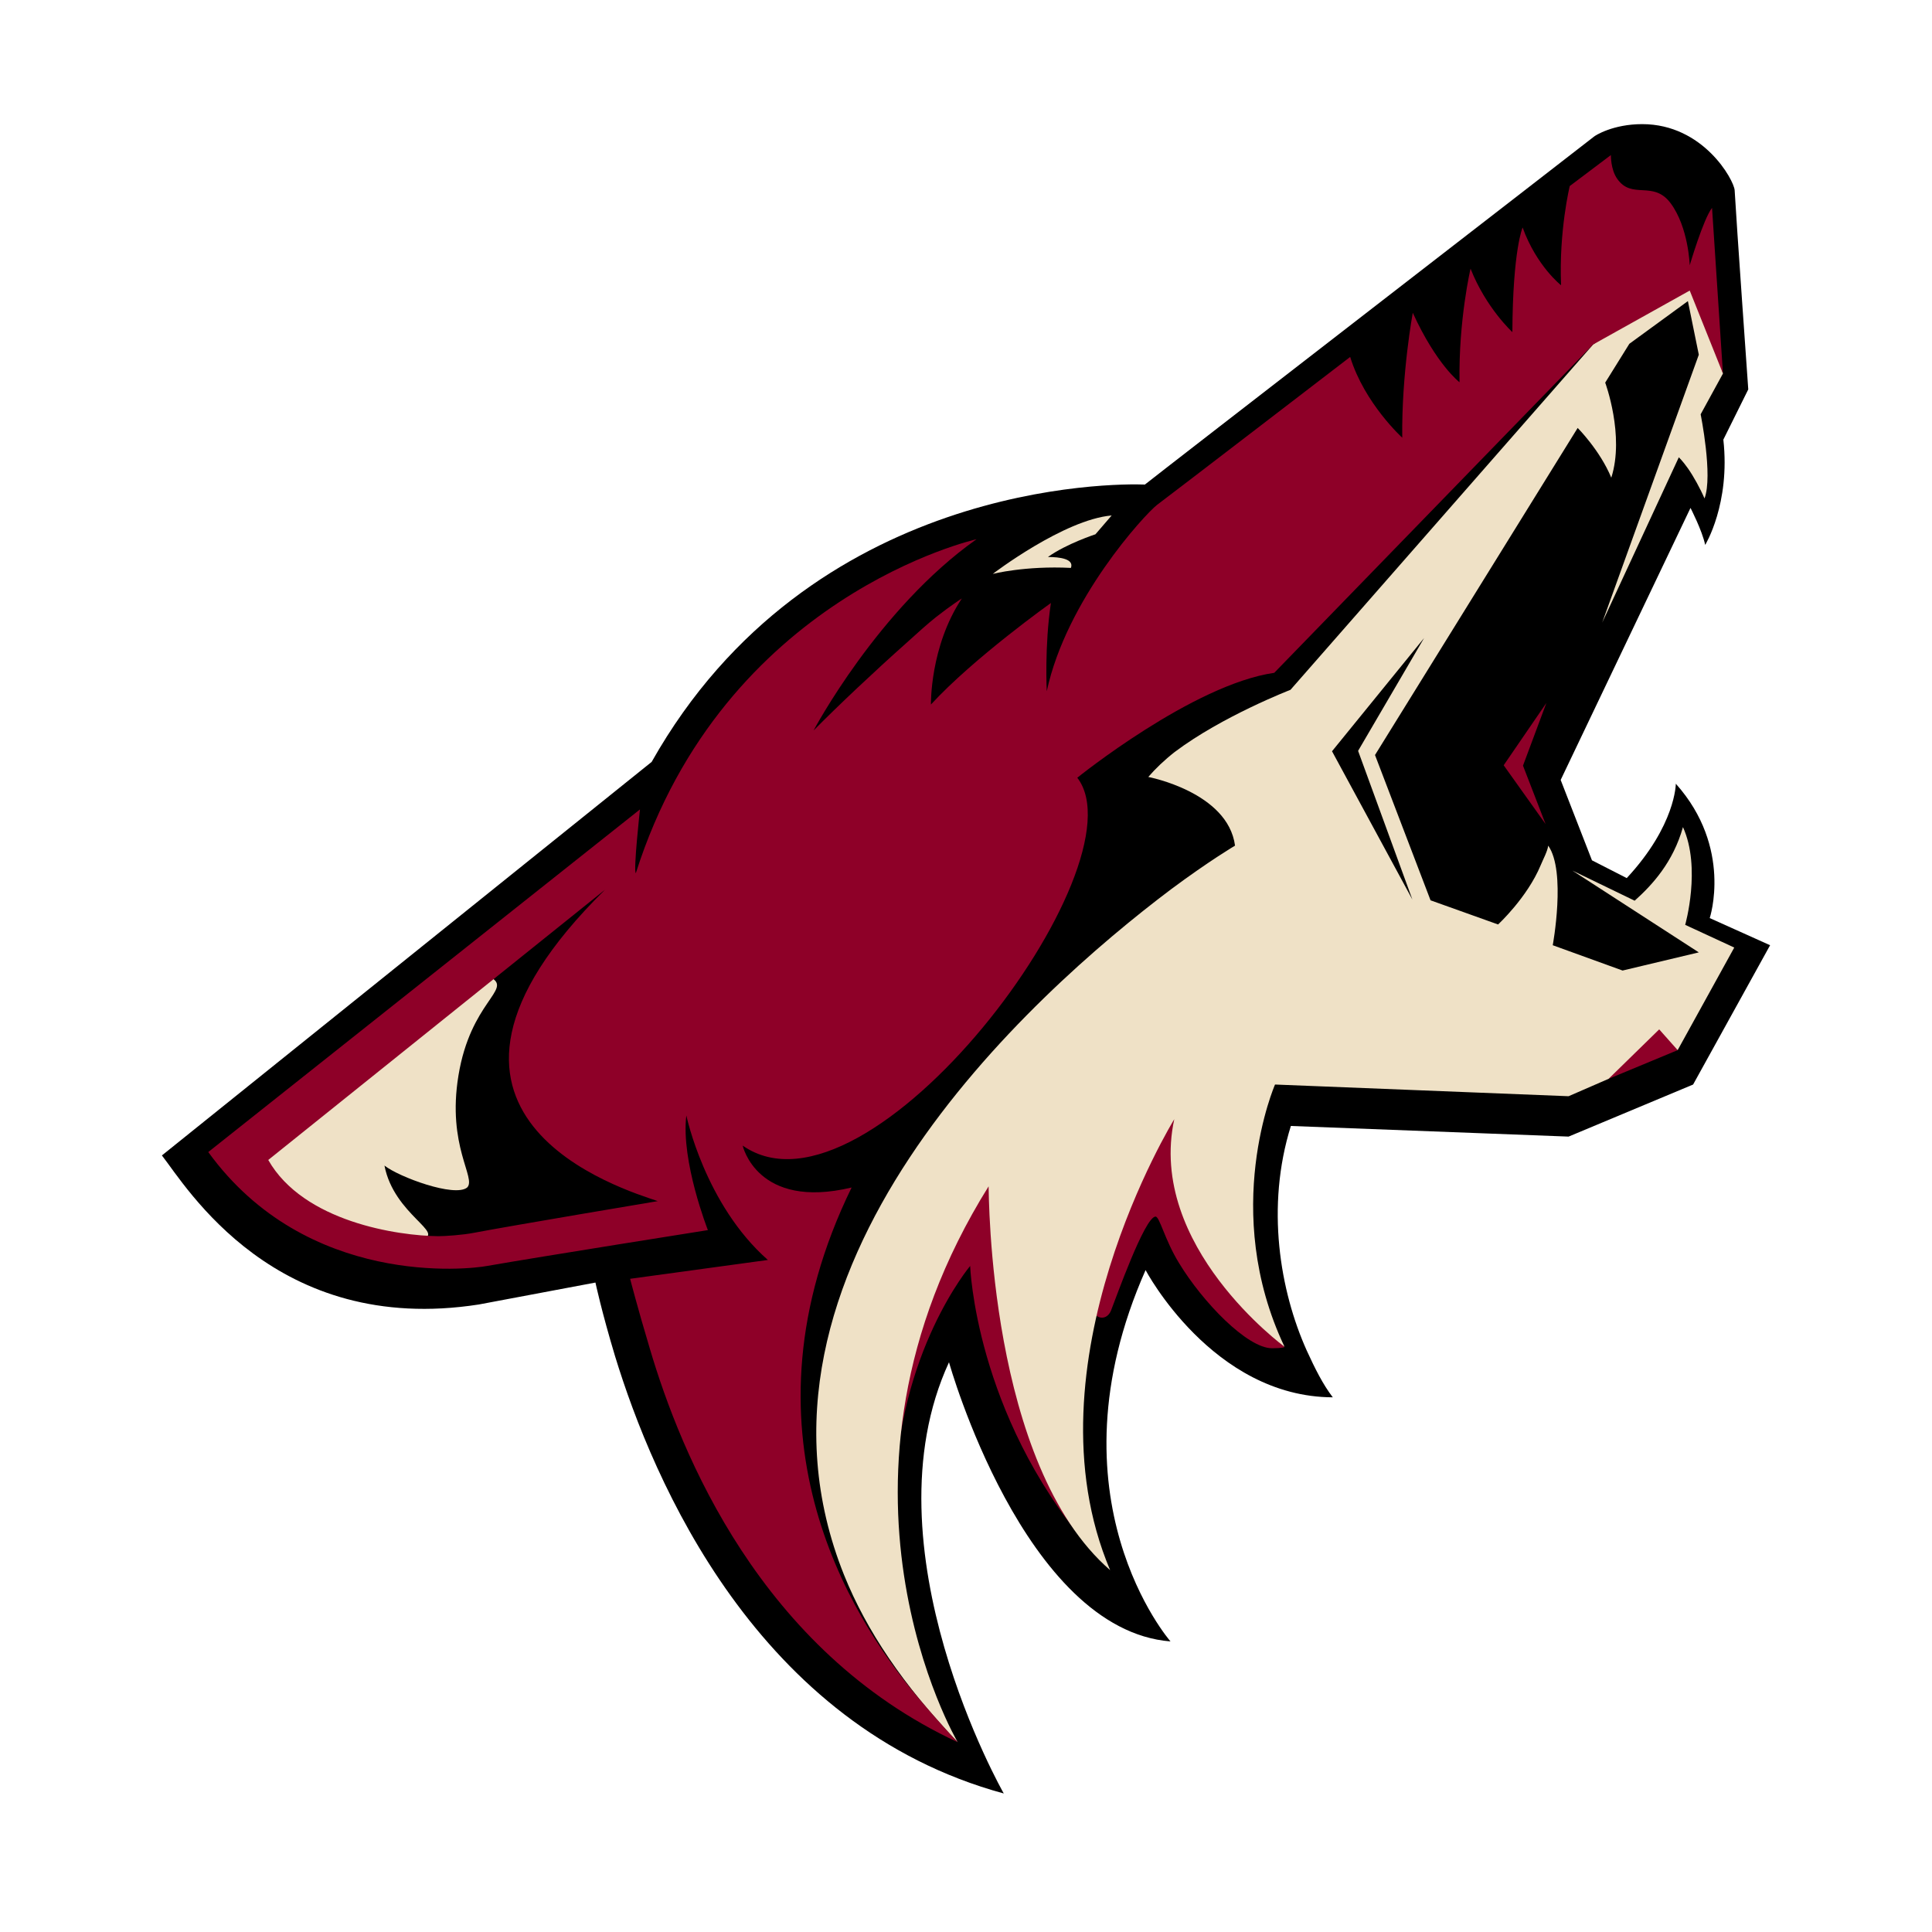
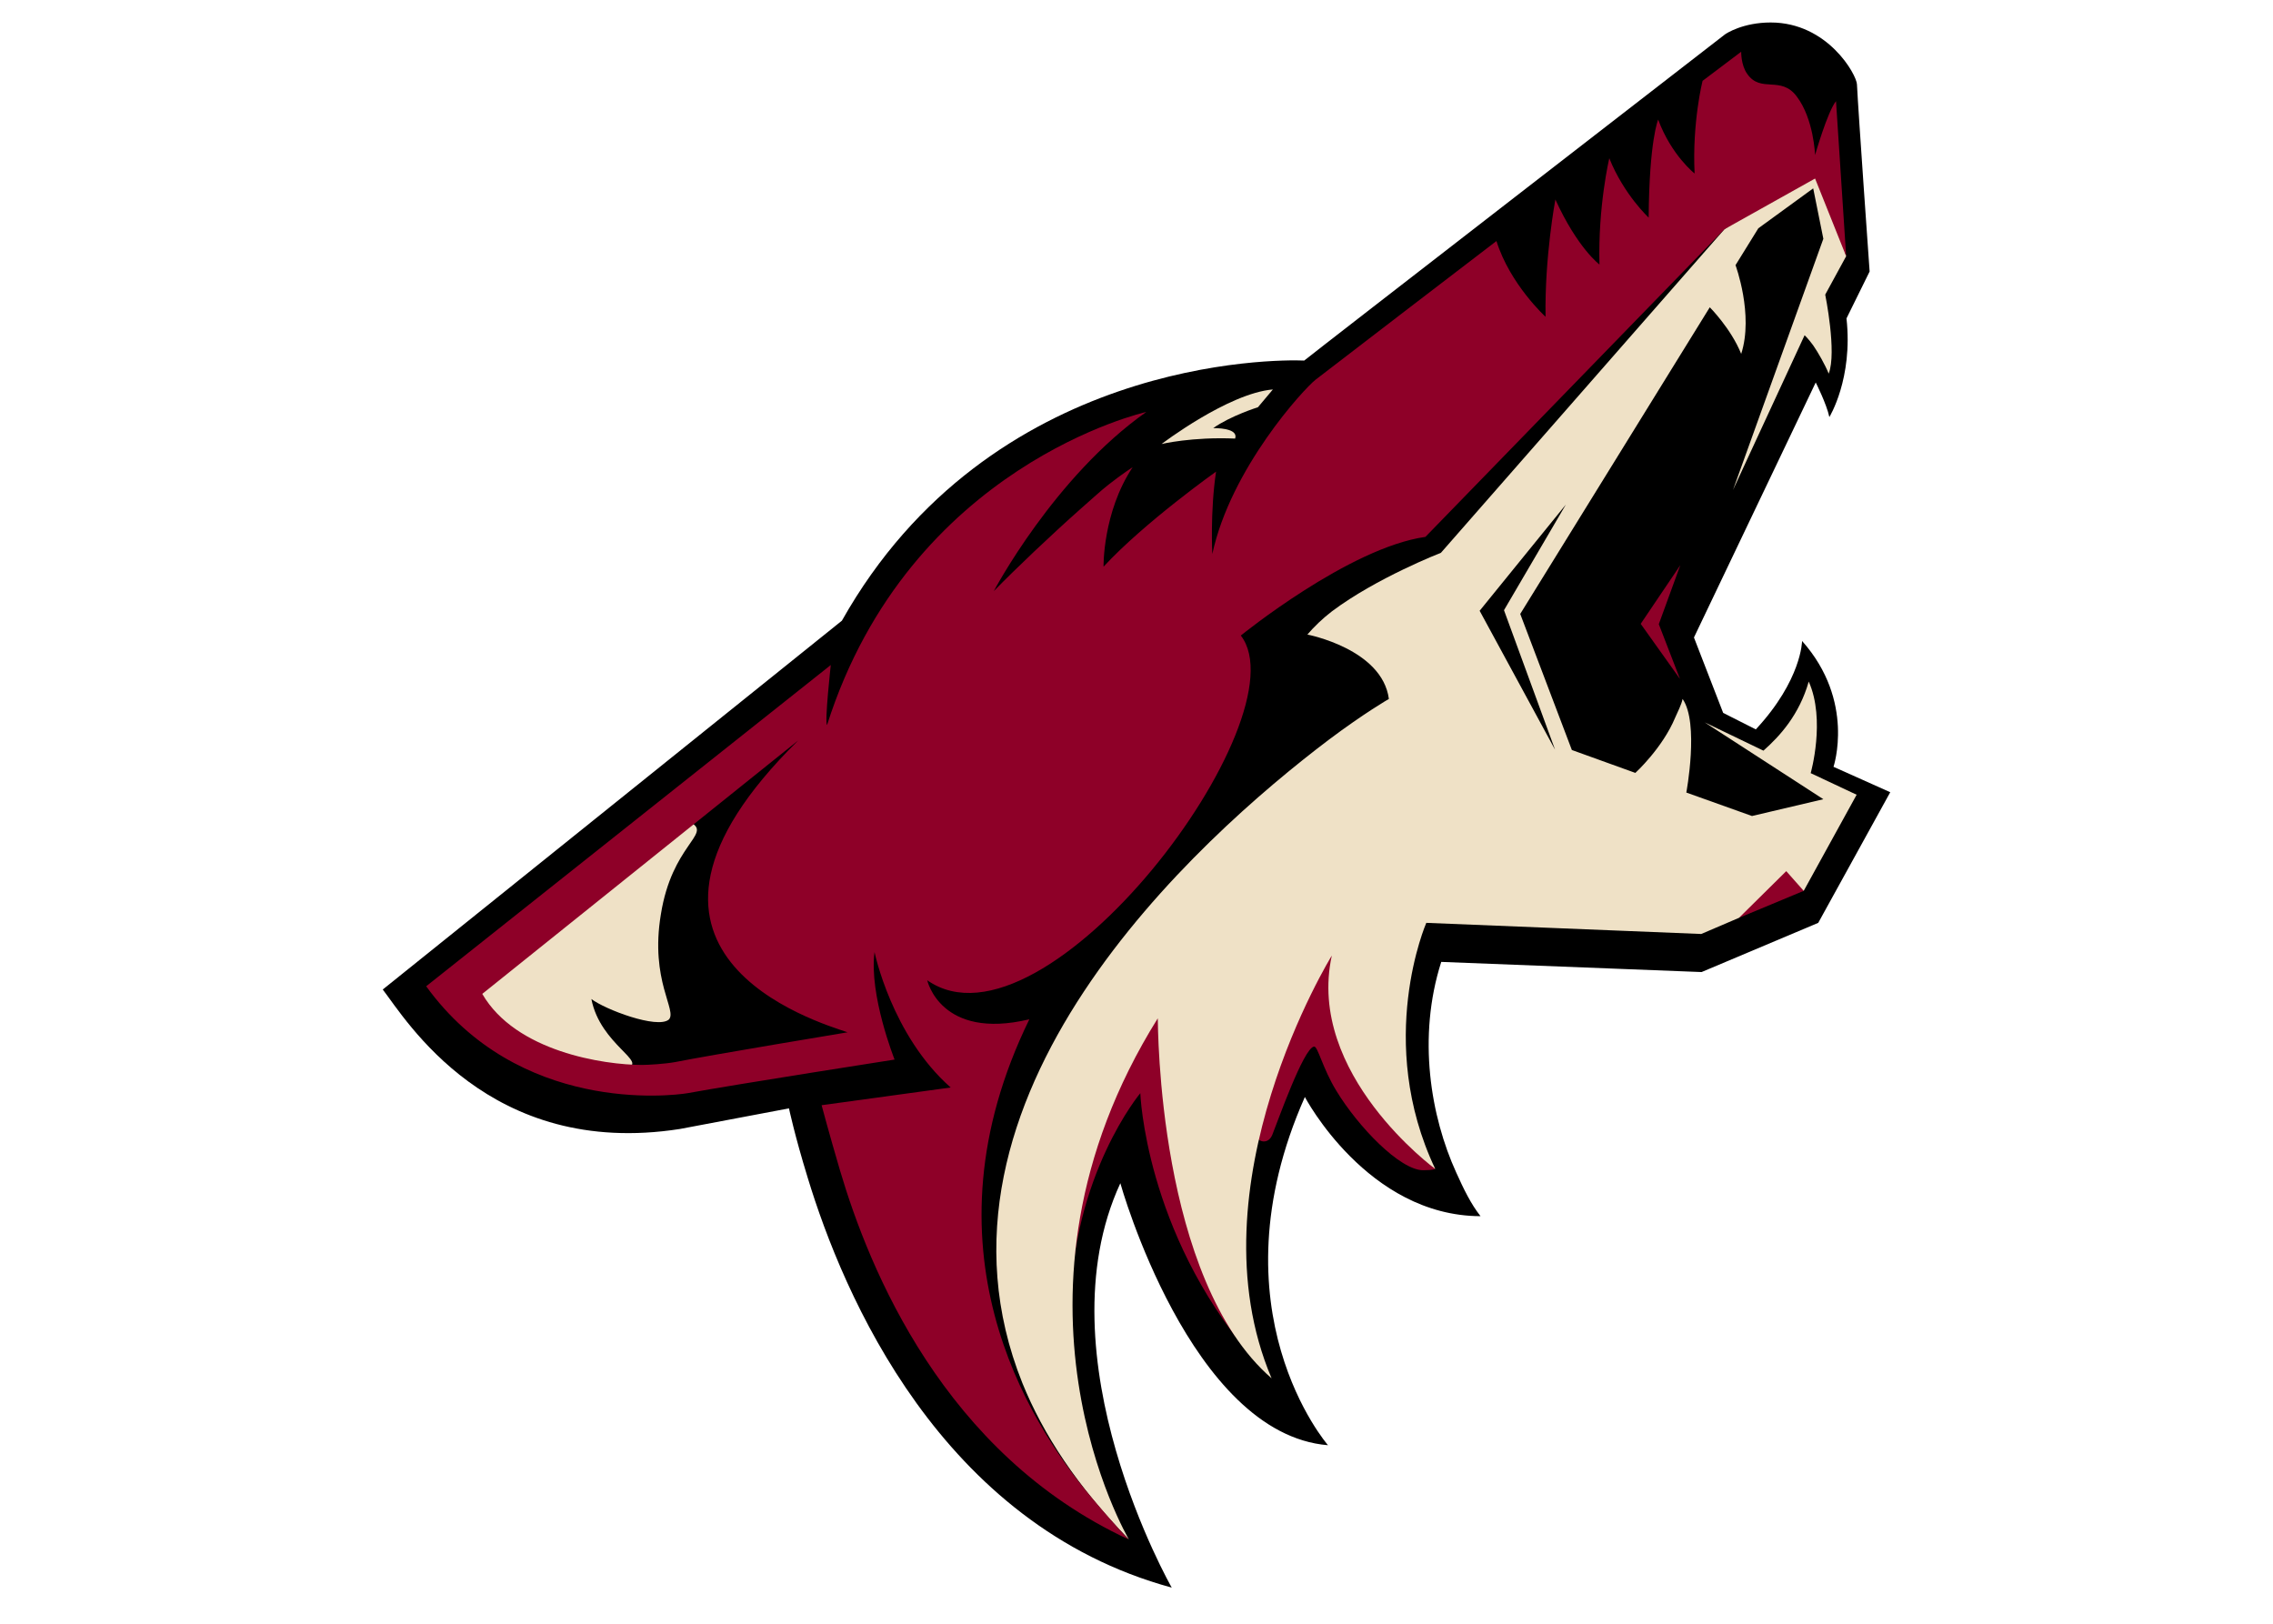
- <svg xmlns="http://www.w3.org/2000/svg" width="20pt" height="20pt" viewBox="0 0 20 20" version="1.1">
+ <svg xmlns="http://www.w3.org/2000/svg" width="28pt" height="20pt" viewBox="0 0 28 20" version="1.1">
  <g id="surface1">
-     <path style=" stroke:none;fill-rule:nonzero;fill:rgb(100%,100%,100%);fill-opacity:1;" d="M 18.426 9.555 L 17.984 9.355 C 17.992 9.273 18 9.164 17.996 9.043 C 17.977 8.641 17.816 8.262 17.535 7.945 L 17.078 7.434 L 17.098 8.109 C 17.098 8.125 17.09 8.207 17.039 8.34 C 16.996 8.445 16.918 8.598 16.777 8.777 L 16.676 8.727 L 16.43 8.086 L 17.457 5.93 L 17.535 6.305 L 17.863 5.773 C 17.871 5.758 17.949 5.633 18.012 5.418 C 18.09 5.16 18.117 4.879 18.098 4.598 L 18.32 4.141 L 18.352 4.082 L 18.344 4.016 C 18.344 3.996 18.219 2.25 18.207 1.953 C 18.199 1.812 18.066 1.586 17.891 1.41 C 17.715 1.238 17.422 1.035 17 1.035 C 16.844 1.035 16.695 1.062 16.559 1.113 C 16.453 1.148 16.375 1.195 16.344 1.219 C 16.309 1.246 15.906 1.559 15.352 1.988 C 13.73 3.246 12.133 4.48 11.77 4.766 C 11.758 4.766 11.75 4.766 11.742 4.766 C 11.59 4.766 11.273 4.773 10.863 4.84 C 10.383 4.914 9.918 5.035 9.48 5.207 C 8.906 5.434 8.379 5.734 7.918 6.109 C 7.375 6.551 6.914 7.094 6.551 7.723 L 1.52 11.766 L 1.324 11.922 L 1.477 12.117 C 1.496 12.141 1.52 12.172 1.547 12.211 C 1.703 12.426 1.992 12.82 2.449 13.16 C 3.016 13.586 3.664 13.797 4.383 13.797 C 4.582 13.797 4.789 13.781 4.996 13.75 L 5 13.75 L 5.004 13.746 L 5.977 13.566 C 6.008 13.699 6.059 13.887 6.129 14.109 C 6.332 14.777 6.711 15.766 7.367 16.672 C 7.727 17.176 8.137 17.602 8.586 17.945 C 9.109 18.348 9.695 18.637 10.324 18.809 L 10.906 18.965 L 10.605 18.441 C 10.602 18.434 10.25 17.812 10.012 16.973 C 9.848 16.398 9.711 15.633 9.84 14.895 C 9.93 15.113 10.043 15.367 10.18 15.621 C 10.414 16.055 10.672 16.406 10.941 16.668 C 11.301 17.016 11.691 17.211 12.098 17.242 L 12.715 17.289 L 12.305 16.828 C 12.293 16.812 12 16.465 11.828 15.859 C 11.633 15.168 11.664 14.438 11.922 13.684 C 11.992 13.777 12.082 13.879 12.184 13.98 C 12.395 14.191 12.621 14.359 12.855 14.48 C 13.156 14.637 13.473 14.715 13.797 14.715 L 14.316 14.715 L 13.996 14.309 C 13.91 14.203 13.836 14.059 13.758 13.879 C 13.477 13.262 13.402 12.539 13.551 11.914 L 16.23 12.016 L 16.285 12.02 L 16.336 11.996 L 17.625 11.453 L 17.707 11.422 L 17.746 11.344 L 18.543 9.906 L 18.676 9.668 Z M 18.426 9.555 " />
-     <path style=" stroke:none;fill-rule:nonzero;fill:rgb(0%,0%,0%);fill-opacity:1;" d="M 1.676 11.961 C 1.93 12.285 2.848 13.832 4.957 13.504 C 6.164 13.277 6.164 13.277 6.164 13.277 C 6.164 13.277 6.227 13.574 6.367 14.039 C 6.762 15.328 7.836 17.871 10.391 18.566 C 10.391 18.566 8.938 16.02 9.824 14.102 C 9.824 14.102 10.598 16.871 12.117 16.992 C 12.117 16.992 10.816 15.504 11.859 13.148 C 11.859 13.148 12.551 14.461 13.797 14.465 C 13.695 14.332 13.613 14.168 13.527 13.98 C 13.25 13.363 13.102 12.492 13.363 11.656 L 16.238 11.766 L 17.527 11.227 L 18.324 9.785 L 17.699 9.504 C 17.699 9.504 17.941 8.777 17.348 8.113 C 17.348 8.113 17.348 8.543 16.84 9.09 L 16.48 8.906 L 16.156 8.074 L 17.5 5.258 C 17.5 5.258 17.621 5.492 17.652 5.641 C 17.652 5.641 17.914 5.215 17.84 4.551 L 18.098 4.031 C 18.098 4.031 17.973 2.266 17.957 1.969 C 17.949 1.863 17.633 1.285 17 1.285 C 16.699 1.285 16.512 1.402 16.496 1.418 C 16.383 1.508 11.988 4.906 11.852 5.016 C 11.547 5.004 8.387 4.98 6.746 7.887 Z M 1.676 11.961 " />
-     <path style=" stroke:none;fill-rule:nonzero;fill:rgb(93.725%,88.235%,77.647%);fill-opacity:1;" d="M 4.359 12.828 C 4.629 12.77 4.078 12.578 3.98 12.066 C 4.129 12.184 4.707 12.398 4.836 12.293 C 4.934 12.195 4.625 11.867 4.746 11.133 C 4.871 10.371 5.301 10.246 5.086 10.121 C 4.848 10.082 2.617 11.922 2.617 11.922 L 2.965 12.504 C 2.965 12.504 4.141 12.938 4.359 12.828 Z M 4.359 12.828 " />
-     <path style=" stroke:none;fill-rule:nonzero;fill:rgb(55.686%,0%,15.686%);fill-opacity:1;" d="M 16.652 11.168 L 17.367 10.871 L 17.16 10.387 Z M 16.652 11.168 " />
-     <path style=" stroke:none;fill-rule:nonzero;fill:rgb(55.686%,0%,15.686%);fill-opacity:1;" d="M 11.316 13.527 C 11.301 13.637 11.445 13.695 11.5 13.57 C 11.551 13.441 11.848 12.602 11.961 12.594 C 12.004 12.59 12.055 12.832 12.207 13.078 C 12.449 13.477 12.91 13.957 13.168 13.957 C 13.281 13.957 13.297 13.945 13.297 13.945 L 13.02 13.531 L 12.207 11.273 L 11.707 12.023 Z M 11.316 13.527 " />
-     <path style=" stroke:none;fill-rule:nonzero;fill:rgb(55.686%,0%,15.686%);fill-opacity:1;" d="M 10.23 11.961 C 10.23 11.961 11.336 16.09 11.262 16.004 C 10.094 14.629 10.043 13.105 10.043 13.105 C 10.043 13.105 9.289 14 9.266 15.492 L 8.996 15.473 L 9.555 13.211 Z M 10.23 11.961 " />
-     <path style=" stroke:none;fill-rule:nonzero;fill:rgb(93.725%,88.235%,77.647%);fill-opacity:1;" d="M 17.445 9.574 C 17.445 9.574 17.613 8.984 17.422 8.562 C 17.32 8.926 17.105 9.16 16.922 9.324 L 16.277 9.012 L 17.586 9.859 L 16.797 10.047 L 16.074 9.785 C 16.074 9.785 16.215 9.02 16.027 8.754 C 16.02 8.812 15.973 8.898 15.949 8.957 C 15.809 9.293 15.508 9.57 15.508 9.57 L 14.809 9.32 L 14.234 7.816 L 16.332 4.43 C 16.332 4.43 16.562 4.66 16.68 4.945 C 16.82 4.508 16.617 3.961 16.617 3.961 L 16.867 3.559 L 17.473 3.117 L 17.586 3.672 L 16.586 6.445 L 17.379 4.734 C 17.379 4.734 17.418 4.77 17.473 4.848 C 17.531 4.93 17.602 5.059 17.645 5.16 C 17.734 4.926 17.605 4.289 17.605 4.289 L 17.836 3.867 L 17.555 2.832 L 16.492 3.566 L 13.359 7.141 C 13.359 7.141 12.652 7.414 12.16 7.785 C 12.055 7.867 11.961 7.957 11.887 8.043 C 11.887 8.043 12.711 8.199 12.785 8.754 C 12.785 8.754 12.52 8.91 12.121 9.207 C 10.68 10.293 7.477 13.16 8.738 16.305 C 8.969 16.879 9.352 17.449 9.914 18.035 C 9.914 18.035 8.324 15.34 10.234 12.281 C 10.238 12.352 10.23 15.16 11.492 16.254 C 10.59 14.125 12.156 11.586 12.156 11.586 C 11.871 12.898 13.297 13.941 13.297 13.941 C 12.629 12.531 13.199 11.227 13.199 11.227 L 16.238 11.348 L 16.652 11.168 L 17.176 10.656 L 17.367 10.871 L 17.953 9.809 Z M 13.789 7.777 L 14.742 6.605 L 14.059 7.773 L 14.621 9.312 Z M 13.789 7.777 " />
-     <path style=" stroke:none;fill-rule:nonzero;fill:rgb(55.686%,0%,15.686%);fill-opacity:1;" d="M 17.723 2.152 C 17.633 2.266 17.492 2.746 17.492 2.746 C 17.492 2.746 17.48 2.352 17.293 2.102 C 17.113 1.863 16.895 2.07 16.742 1.852 C 16.672 1.754 16.676 1.605 16.676 1.605 L 16.25 1.926 C 16.25 1.926 16.137 2.387 16.16 2.953 C 16.16 2.953 15.906 2.754 15.762 2.355 C 15.762 2.355 15.66 2.586 15.656 3.438 C 15.656 3.438 15.383 3.188 15.223 2.781 C 15.223 2.781 15.098 3.312 15.109 3.957 C 15.109 3.957 14.871 3.777 14.625 3.238 C 14.625 3.238 14.508 3.867 14.516 4.531 C 14.516 4.531 14.125 4.176 13.977 3.695 C 13.977 3.695 12.109 5.129 11.977 5.227 C 11.848 5.328 11.039 6.207 10.836 7.156 C 10.836 7.156 10.812 6.688 10.879 6.242 C 10.879 6.242 10.082 6.809 9.637 7.293 C 9.637 7.293 9.625 6.695 9.957 6.195 C 9.957 6.195 9.84 6.27 9.691 6.387 C 9.598 6.461 9.508 6.543 9.383 6.656 C 9.062 6.941 8.668 7.312 8.422 7.562 C 8.422 7.562 9.09 6.301 10.109 5.582 C 10.109 5.582 7.496 6.164 6.582 9.039 C 6.555 9.012 6.625 8.379 6.625 8.379 L 2.156 11.926 C 3.176 13.332 4.855 13.141 5.043 13.105 C 5.598 13.008 7.328 12.734 7.328 12.734 C 7.328 12.734 7.047 12.02 7.105 11.547 C 7.105 11.547 7.297 12.469 7.949 13.043 L 6.523 13.238 C 6.523 13.238 6.598 13.531 6.727 13.961 C 7.047 15.043 7.871 17.086 9.914 18.035 C 9.914 18.035 9.742 17.855 9.492 17.559 C 8.789 16.719 7.59 14.805 8.816 12.293 C 7.836 12.527 7.688 11.859 7.688 11.859 C 8.996 12.773 11.852 8.957 11.152 8.051 C 11.152 8.051 12.348 7.086 13.191 6.965 L 16.492 3.566 L 17.492 3.008 L 17.836 3.867 Z M 4.906 12.762 C 4.789 12.785 4.605 12.797 4.539 12.797 C 4.117 12.793 3.141 12.648 2.777 12.008 L 6.262 9.211 C 3.883 11.559 6.48 12.32 6.809 12.434 C 6.809 12.434 5.293 12.688 4.906 12.762 Z M 4.906 12.762 " />
-     <path style=" stroke:none;fill-rule:nonzero;fill:rgb(55.686%,0%,15.686%);fill-opacity:1;" d="M 15.566 7.922 L 16.008 7.277 L 15.766 7.926 L 16 8.531 Z M 15.566 7.922 " />
-     <path style=" stroke:none;fill-rule:nonzero;fill:rgb(93.725%,88.235%,77.647%);fill-opacity:1;" d="M 10.277 5.941 C 10.277 5.941 10.613 5.855 11.086 5.879 C 11.121 5.785 10.969 5.766 10.848 5.766 C 11.039 5.629 11.34 5.531 11.34 5.531 L 11.508 5.336 C 11.012 5.379 10.277 5.941 10.277 5.941 Z M 10.277 5.941 " />
+     <path style=" stroke:none;fill-rule:nonzero;fill:rgb(100%,100%,100%);fill-opacity:1;" d="M 23.398 9.504 L 22.906 9.281 C 22.918 9.188 22.926 9.07 22.918 8.934 C 22.895 8.484 22.719 8.059 22.406 7.707 L 21.895 7.137 L 21.918 7.891 C 21.918 7.906 21.91 8 21.852 8.145 C 21.805 8.266 21.719 8.438 21.559 8.637 L 21.449 8.582 L 21.172 7.863 L 22.316 5.461 L 22.406 5.879 L 22.773 5.285 C 22.781 5.27 22.867 5.125 22.938 4.887 C 23.023 4.602 23.055 4.289 23.031 3.977 L 23.281 3.465 L 23.316 3.398 L 23.309 3.324 C 23.309 3.305 23.172 1.352 23.152 1.027 C 23.145 0.863 23 0.613 22.801 0.418 C 22.609 0.227 22.281 0 21.812 0 C 21.637 0 21.469 0.027 21.312 0.086 C 21.199 0.125 21.113 0.176 21.074 0.207 C 21.039 0.234 20.59 0.582 19.973 1.062 C 18.16 2.465 16.379 3.844 15.973 4.16 C 15.965 4.16 15.953 4.16 15.941 4.16 C 15.773 4.16 15.418 4.172 14.961 4.242 C 14.43 4.324 13.91 4.465 13.418 4.656 C 12.777 4.906 12.191 5.242 11.68 5.66 C 11.07 6.152 10.559 6.758 10.152 7.461 L 4.539 11.973 L 4.324 12.145 L 4.492 12.363 C 4.516 12.387 4.543 12.426 4.574 12.469 C 4.746 12.703 5.066 13.145 5.578 13.527 C 6.207 14 6.934 14.238 7.734 14.238 C 7.957 14.238 8.184 14.219 8.418 14.184 L 8.422 14.184 L 8.426 14.18 L 9.512 13.977 C 9.547 14.125 9.605 14.336 9.68 14.586 C 9.91 15.332 10.332 16.434 11.062 17.441 C 11.465 18.004 11.922 18.48 12.422 18.863 C 13.008 19.312 13.66 19.633 14.359 19.824 L 15.008 20 L 14.676 19.418 C 14.672 19.41 14.281 18.715 14.012 17.777 C 13.828 17.137 13.676 16.281 13.82 15.461 C 13.918 15.707 14.047 15.984 14.199 16.27 C 14.461 16.754 14.75 17.148 15.051 17.441 C 15.453 17.828 15.887 18.043 16.34 18.078 L 17.027 18.133 L 16.57 17.617 C 16.559 17.602 16.23 17.211 16.043 16.535 C 15.824 15.766 15.855 14.953 16.141 14.105 C 16.223 14.211 16.324 14.328 16.438 14.441 C 16.672 14.676 16.922 14.863 17.184 14.996 C 17.52 15.172 17.875 15.258 18.238 15.258 L 18.812 15.262 L 18.457 14.809 C 18.359 14.688 18.281 14.527 18.191 14.328 C 17.879 13.637 17.797 12.832 17.961 12.137 L 20.949 12.25 L 21.012 12.254 L 21.066 12.227 L 22.508 11.625 L 22.594 11.586 L 22.641 11.5 L 23.531 9.895 L 23.676 9.629 Z M 23.398 9.504 " />
+     <path style=" stroke:none;fill-rule:nonzero;fill:rgb(0%,0%,0%);fill-opacity:1;" d="M 4.715 12.188 C 4.996 12.551 6.023 14.273 8.375 13.906 C 9.719 13.652 9.719 13.652 9.719 13.652 C 9.719 13.652 9.789 13.984 9.949 14.504 C 10.387 15.945 11.586 18.781 14.434 19.555 C 14.434 19.555 12.812 16.715 13.801 14.574 C 13.801 14.574 14.664 17.664 16.359 17.801 C 16.359 17.801 14.91 16.137 16.074 13.512 C 16.074 13.512 16.844 14.977 18.238 14.98 C 18.121 14.832 18.031 14.648 17.938 14.441 C 17.625 13.754 17.457 12.777 17.754 11.848 L 20.961 11.973 L 22.398 11.367 L 23.285 9.758 L 22.586 9.445 C 22.586 9.445 22.859 8.637 22.199 7.895 C 22.199 7.895 22.195 8.375 21.629 8.984 L 21.227 8.781 L 20.867 7.852 L 22.367 4.711 C 22.367 4.711 22.5 4.973 22.535 5.137 C 22.535 5.137 22.828 4.664 22.746 3.922 L 23.031 3.344 C 23.031 3.344 22.891 1.375 22.875 1.039 C 22.871 0.922 22.516 0.277 21.812 0.277 C 21.473 0.277 21.266 0.41 21.246 0.426 C 21.117 0.527 16.219 4.316 16.066 4.441 C 15.727 4.426 12.199 4.402 10.371 7.645 Z M 4.715 12.188 " />
+     <path style=" stroke:none;fill-rule:nonzero;fill:rgb(93.725%,88.235%,77.647%);fill-opacity:1;" d="M 7.707 13.156 C 8.008 13.09 7.395 12.875 7.285 12.305 C 7.453 12.434 8.094 12.676 8.238 12.559 C 8.348 12.449 8.004 12.082 8.141 11.262 C 8.277 10.41 8.758 10.277 8.52 10.137 C 8.25 10.09 5.762 12.145 5.762 12.145 L 6.152 12.789 C 6.152 12.789 7.461 13.277 7.707 13.156 Z M 7.707 13.156 " />
+     <path style=" stroke:none;fill-rule:nonzero;fill:rgb(55.686%,0%,15.686%);fill-opacity:1;" d="M 21.422 11.305 L 22.219 10.973 L 21.984 10.434 Z M 21.422 11.305 " />
+     <path style=" stroke:none;fill-rule:nonzero;fill:rgb(55.686%,0%,15.686%);fill-opacity:1;" d="M 15.469 13.934 C 15.449 14.055 15.613 14.121 15.672 13.98 C 15.73 13.84 16.059 12.902 16.188 12.891 C 16.234 12.887 16.293 13.16 16.461 13.434 C 16.73 13.879 17.246 14.414 17.531 14.414 C 17.66 14.414 17.68 14.398 17.68 14.398 L 17.367 13.938 L 16.461 11.418 L 15.902 12.254 Z M 15.469 13.934 " />
+     <path style=" stroke:none;fill-rule:nonzero;fill:rgb(55.686%,0%,15.686%);fill-opacity:1;" d="M 14.258 12.188 C 14.258 12.188 15.488 16.793 15.41 16.699 C 14.105 15.164 14.047 13.465 14.047 13.465 C 14.047 13.465 13.207 14.465 13.184 16.125 L 12.883 16.105 L 13.504 13.582 Z M 14.258 12.188 " />
+     <path style=" stroke:none;fill-rule:nonzero;fill:rgb(93.725%,88.235%,77.647%);fill-opacity:1;" d="M 22.305 9.523 C 22.305 9.523 22.492 8.867 22.281 8.395 C 22.164 8.805 21.926 9.066 21.723 9.246 L 21 8.898 L 22.461 9.844 L 21.582 10.051 L 20.773 9.762 C 20.773 9.762 20.934 8.906 20.727 8.609 C 20.715 8.676 20.664 8.773 20.637 8.836 C 20.48 9.215 20.145 9.52 20.145 9.52 L 19.363 9.238 L 18.727 7.562 L 21.062 3.785 C 21.062 3.785 21.324 4.047 21.449 4.359 C 21.605 3.875 21.379 3.266 21.379 3.266 L 21.66 2.812 L 22.336 2.32 L 22.461 2.941 L 21.348 6.035 L 22.23 4.129 C 22.23 4.129 22.273 4.168 22.336 4.254 C 22.398 4.344 22.48 4.488 22.527 4.602 C 22.629 4.34 22.484 3.629 22.484 3.629 L 22.742 3.156 L 22.43 2.004 L 21.242 2.824 L 17.75 6.809 C 17.75 6.809 16.957 7.117 16.406 7.531 C 16.289 7.621 16.188 7.719 16.105 7.816 C 16.105 7.816 17.027 7.992 17.109 8.609 C 17.109 8.609 16.809 8.781 16.367 9.113 C 14.762 10.328 11.188 13.527 12.594 17.035 C 12.852 17.672 13.273 18.312 13.906 18.961 C 13.906 18.961 12.129 15.957 14.262 12.543 C 14.266 12.621 14.258 15.758 15.664 16.977 C 14.656 14.602 16.406 11.77 16.406 11.77 C 16.086 13.23 17.68 14.398 17.68 14.398 C 16.934 12.824 17.57 11.367 17.57 11.367 L 20.957 11.504 L 21.422 11.305 L 22.004 10.73 L 22.219 10.973 L 22.871 9.789 Z M 18.227 7.523 L 19.289 6.215 L 18.527 7.516 L 19.156 9.234 Z M 18.227 7.523 " />
+     <path style=" stroke:none;fill-rule:nonzero;fill:rgb(55.686%,0%,15.686%);fill-opacity:1;" d="M 22.617 1.246 C 22.512 1.375 22.359 1.91 22.359 1.91 C 22.359 1.91 22.344 1.465 22.133 1.188 C 21.938 0.926 21.691 1.152 21.523 0.91 C 21.445 0.801 21.449 0.637 21.449 0.637 L 20.973 0.996 C 20.973 0.996 20.844 1.508 20.875 2.137 C 20.875 2.137 20.59 1.914 20.426 1.473 C 20.426 1.473 20.316 1.73 20.309 2.68 C 20.309 2.68 20.004 2.398 19.824 1.949 C 19.824 1.949 19.684 2.539 19.703 3.258 C 19.703 3.258 19.434 3.059 19.16 2.457 C 19.16 2.457 19.027 3.16 19.039 3.902 C 19.039 3.902 18.602 3.504 18.434 2.969 C 18.434 2.969 16.352 4.562 16.207 4.676 C 16.062 4.789 15.16 5.77 14.934 6.824 C 14.934 6.824 14.906 6.305 14.98 5.809 C 14.98 5.809 14.094 6.438 13.594 6.98 C 13.594 6.98 13.582 6.312 13.953 5.754 C 13.953 5.754 13.82 5.84 13.656 5.969 C 13.551 6.051 13.453 6.145 13.309 6.27 C 12.953 6.586 12.516 7 12.242 7.281 C 12.242 7.281 12.984 5.875 14.121 5.074 C 14.121 5.074 11.207 5.723 10.188 8.93 C 10.156 8.898 10.234 8.191 10.234 8.191 L 5.25 12.148 C 6.387 13.719 8.262 13.5 8.469 13.465 C 9.09 13.352 11.02 13.051 11.02 13.051 C 11.02 13.051 10.703 12.254 10.773 11.727 C 10.773 11.727 10.984 12.754 11.711 13.395 L 10.121 13.613 C 10.121 13.613 10.207 13.938 10.348 14.418 C 10.707 15.629 11.625 17.906 13.902 18.961 C 13.902 18.961 13.711 18.762 13.434 18.43 C 12.652 17.496 11.312 15.359 12.68 12.555 C 11.586 12.816 11.422 12.074 11.422 12.074 C 12.879 13.094 16.066 8.836 15.285 7.828 C 15.285 7.828 16.617 6.746 17.559 6.613 L 21.242 2.824 L 22.359 2.199 L 22.742 3.156 Z M 8.316 13.082 C 8.188 13.105 7.984 13.117 7.91 13.117 C 7.438 13.117 6.352 12.953 5.941 12.242 L 9.832 9.121 C 7.176 11.738 10.074 12.59 10.441 12.715 C 10.441 12.715 8.746 12.996 8.316 13.082 Z M 8.316 13.082 " />
+     <path style=" stroke:none;fill-rule:nonzero;fill:rgb(55.686%,0%,15.686%);fill-opacity:1;" d="M 20.211 7.684 L 20.699 6.961 L 20.434 7.688 L 20.695 8.363 Z M 20.211 7.684 " />
+     <path style=" stroke:none;fill-rule:nonzero;fill:rgb(93.725%,88.235%,77.647%);fill-opacity:1;" d="M 14.309 5.469 C 14.309 5.469 14.684 5.379 15.215 5.402 C 15.25 5.297 15.078 5.273 14.945 5.273 C 15.16 5.121 15.496 5.016 15.496 5.016 L 15.68 4.797 C 15.129 4.844 14.309 5.469 14.309 5.469 Z M 14.309 5.469 " />
  </g>
</svg>
